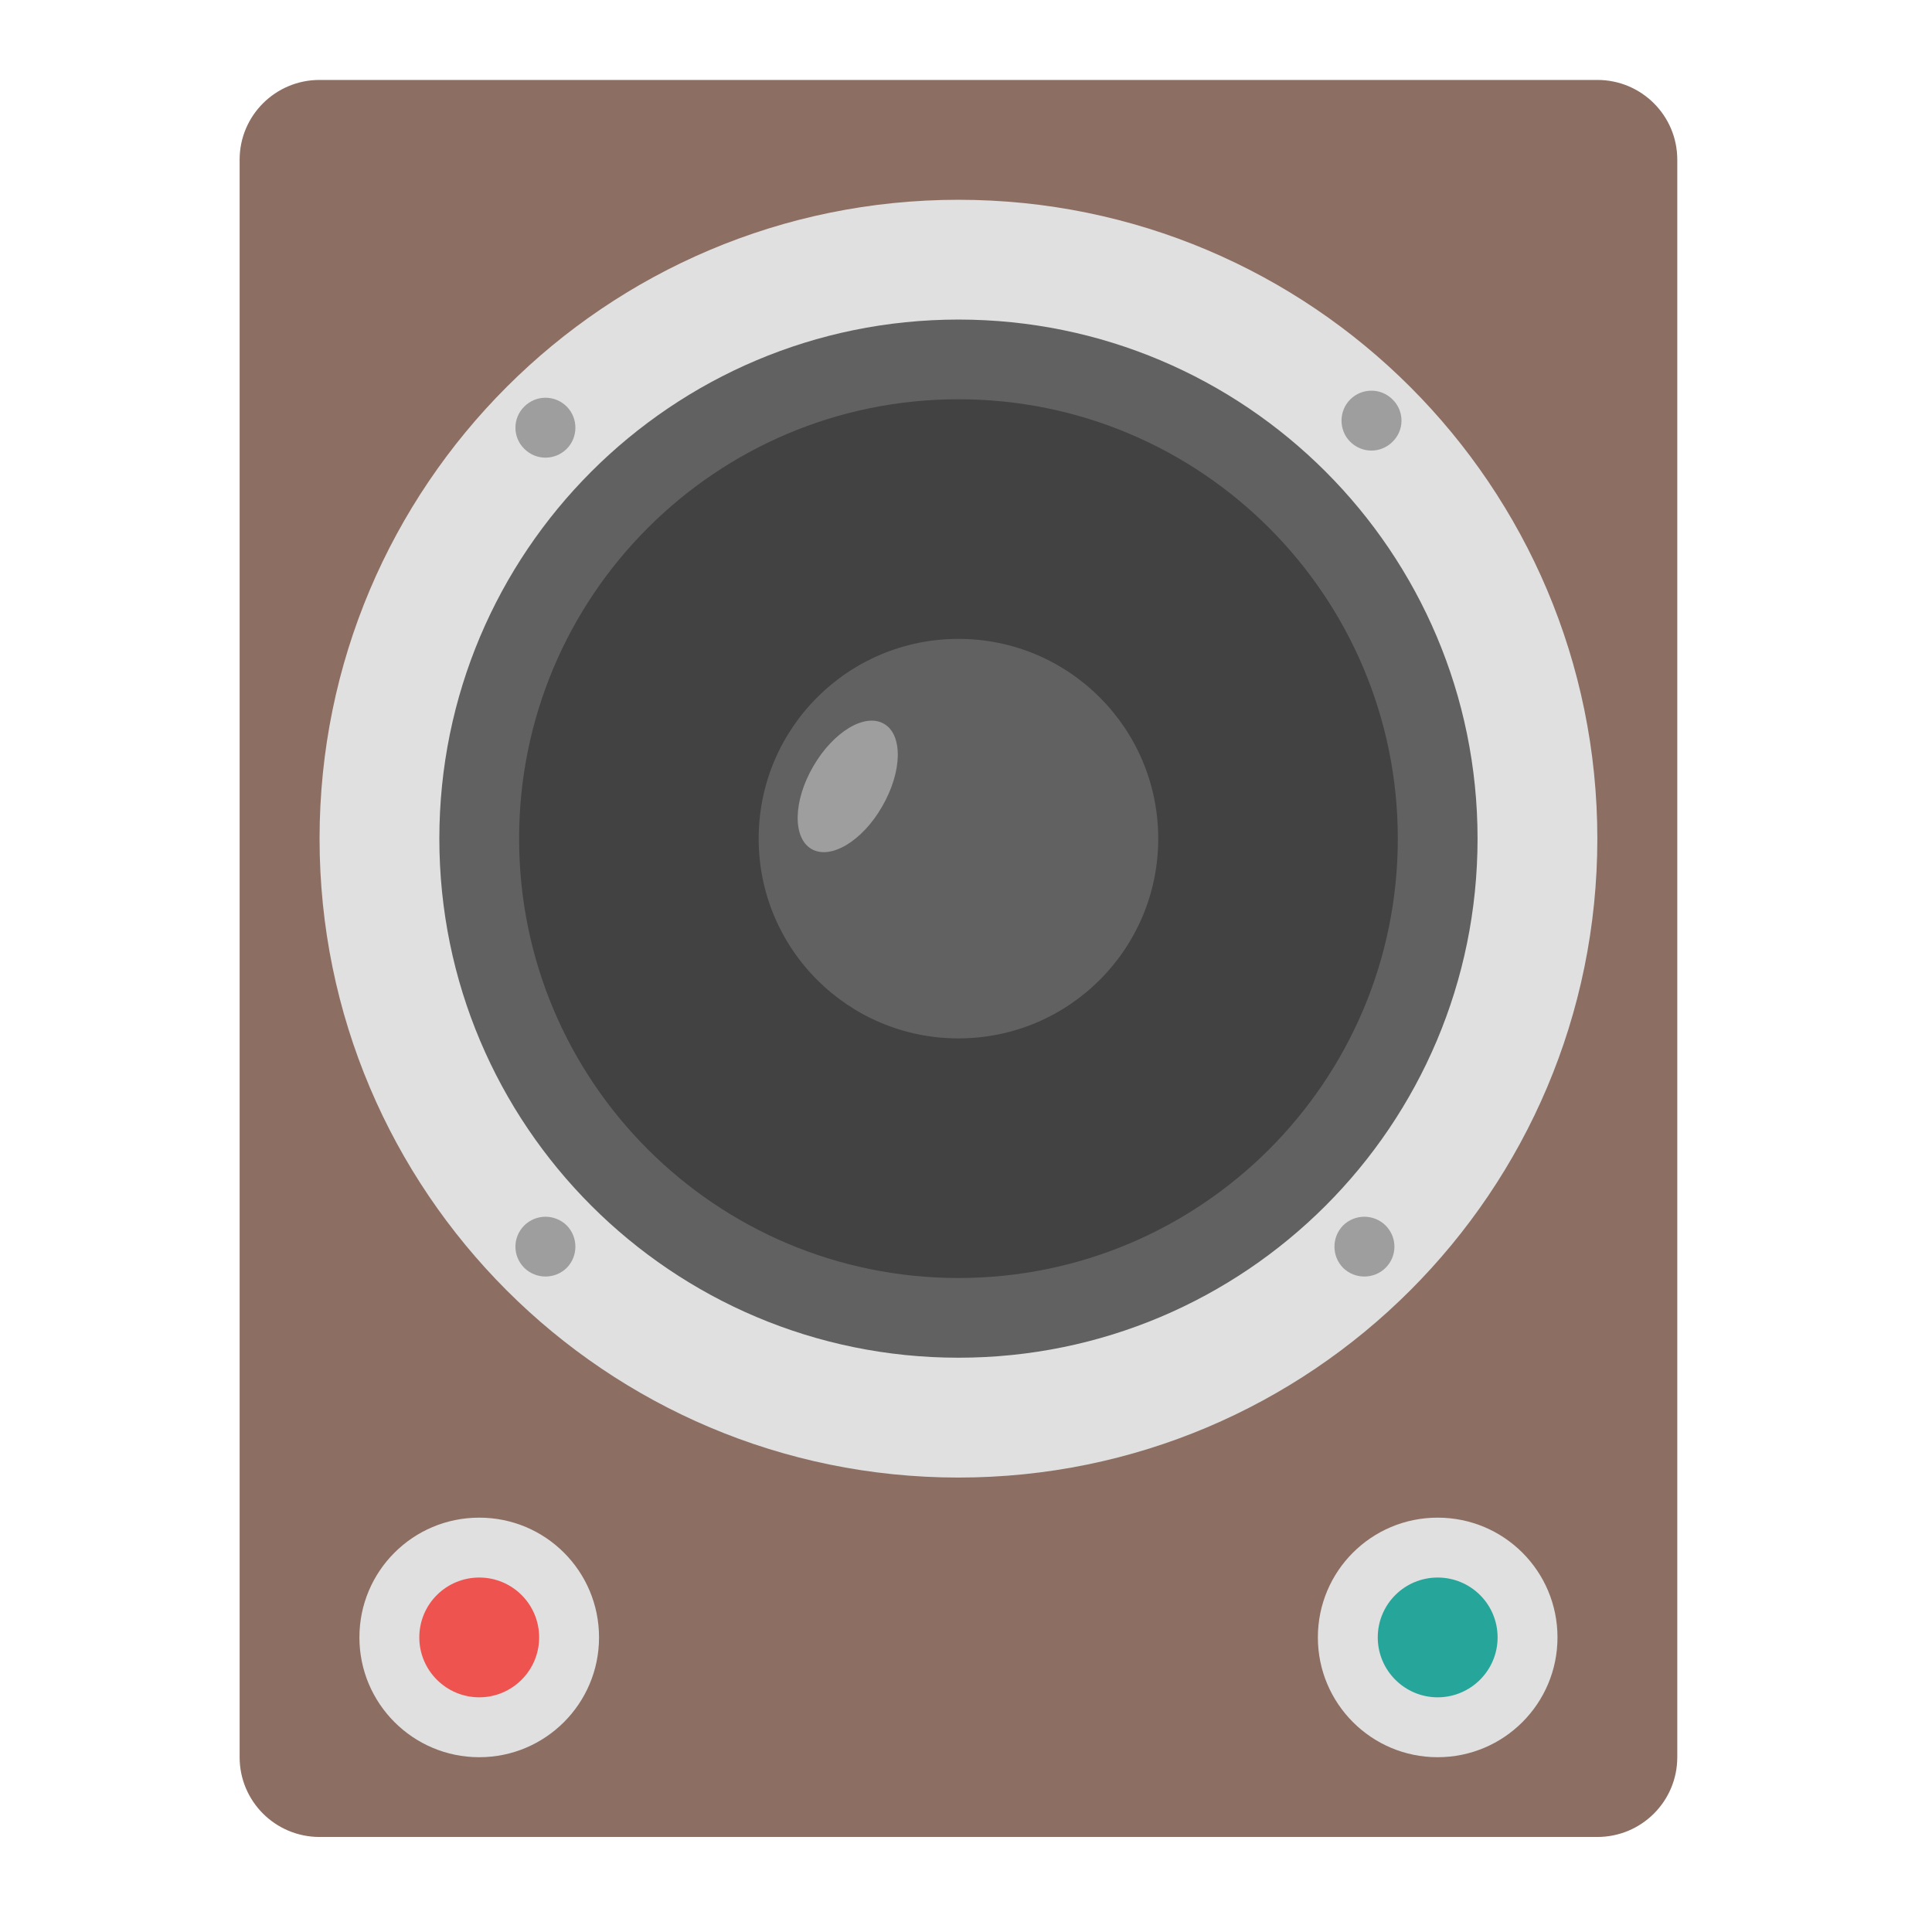
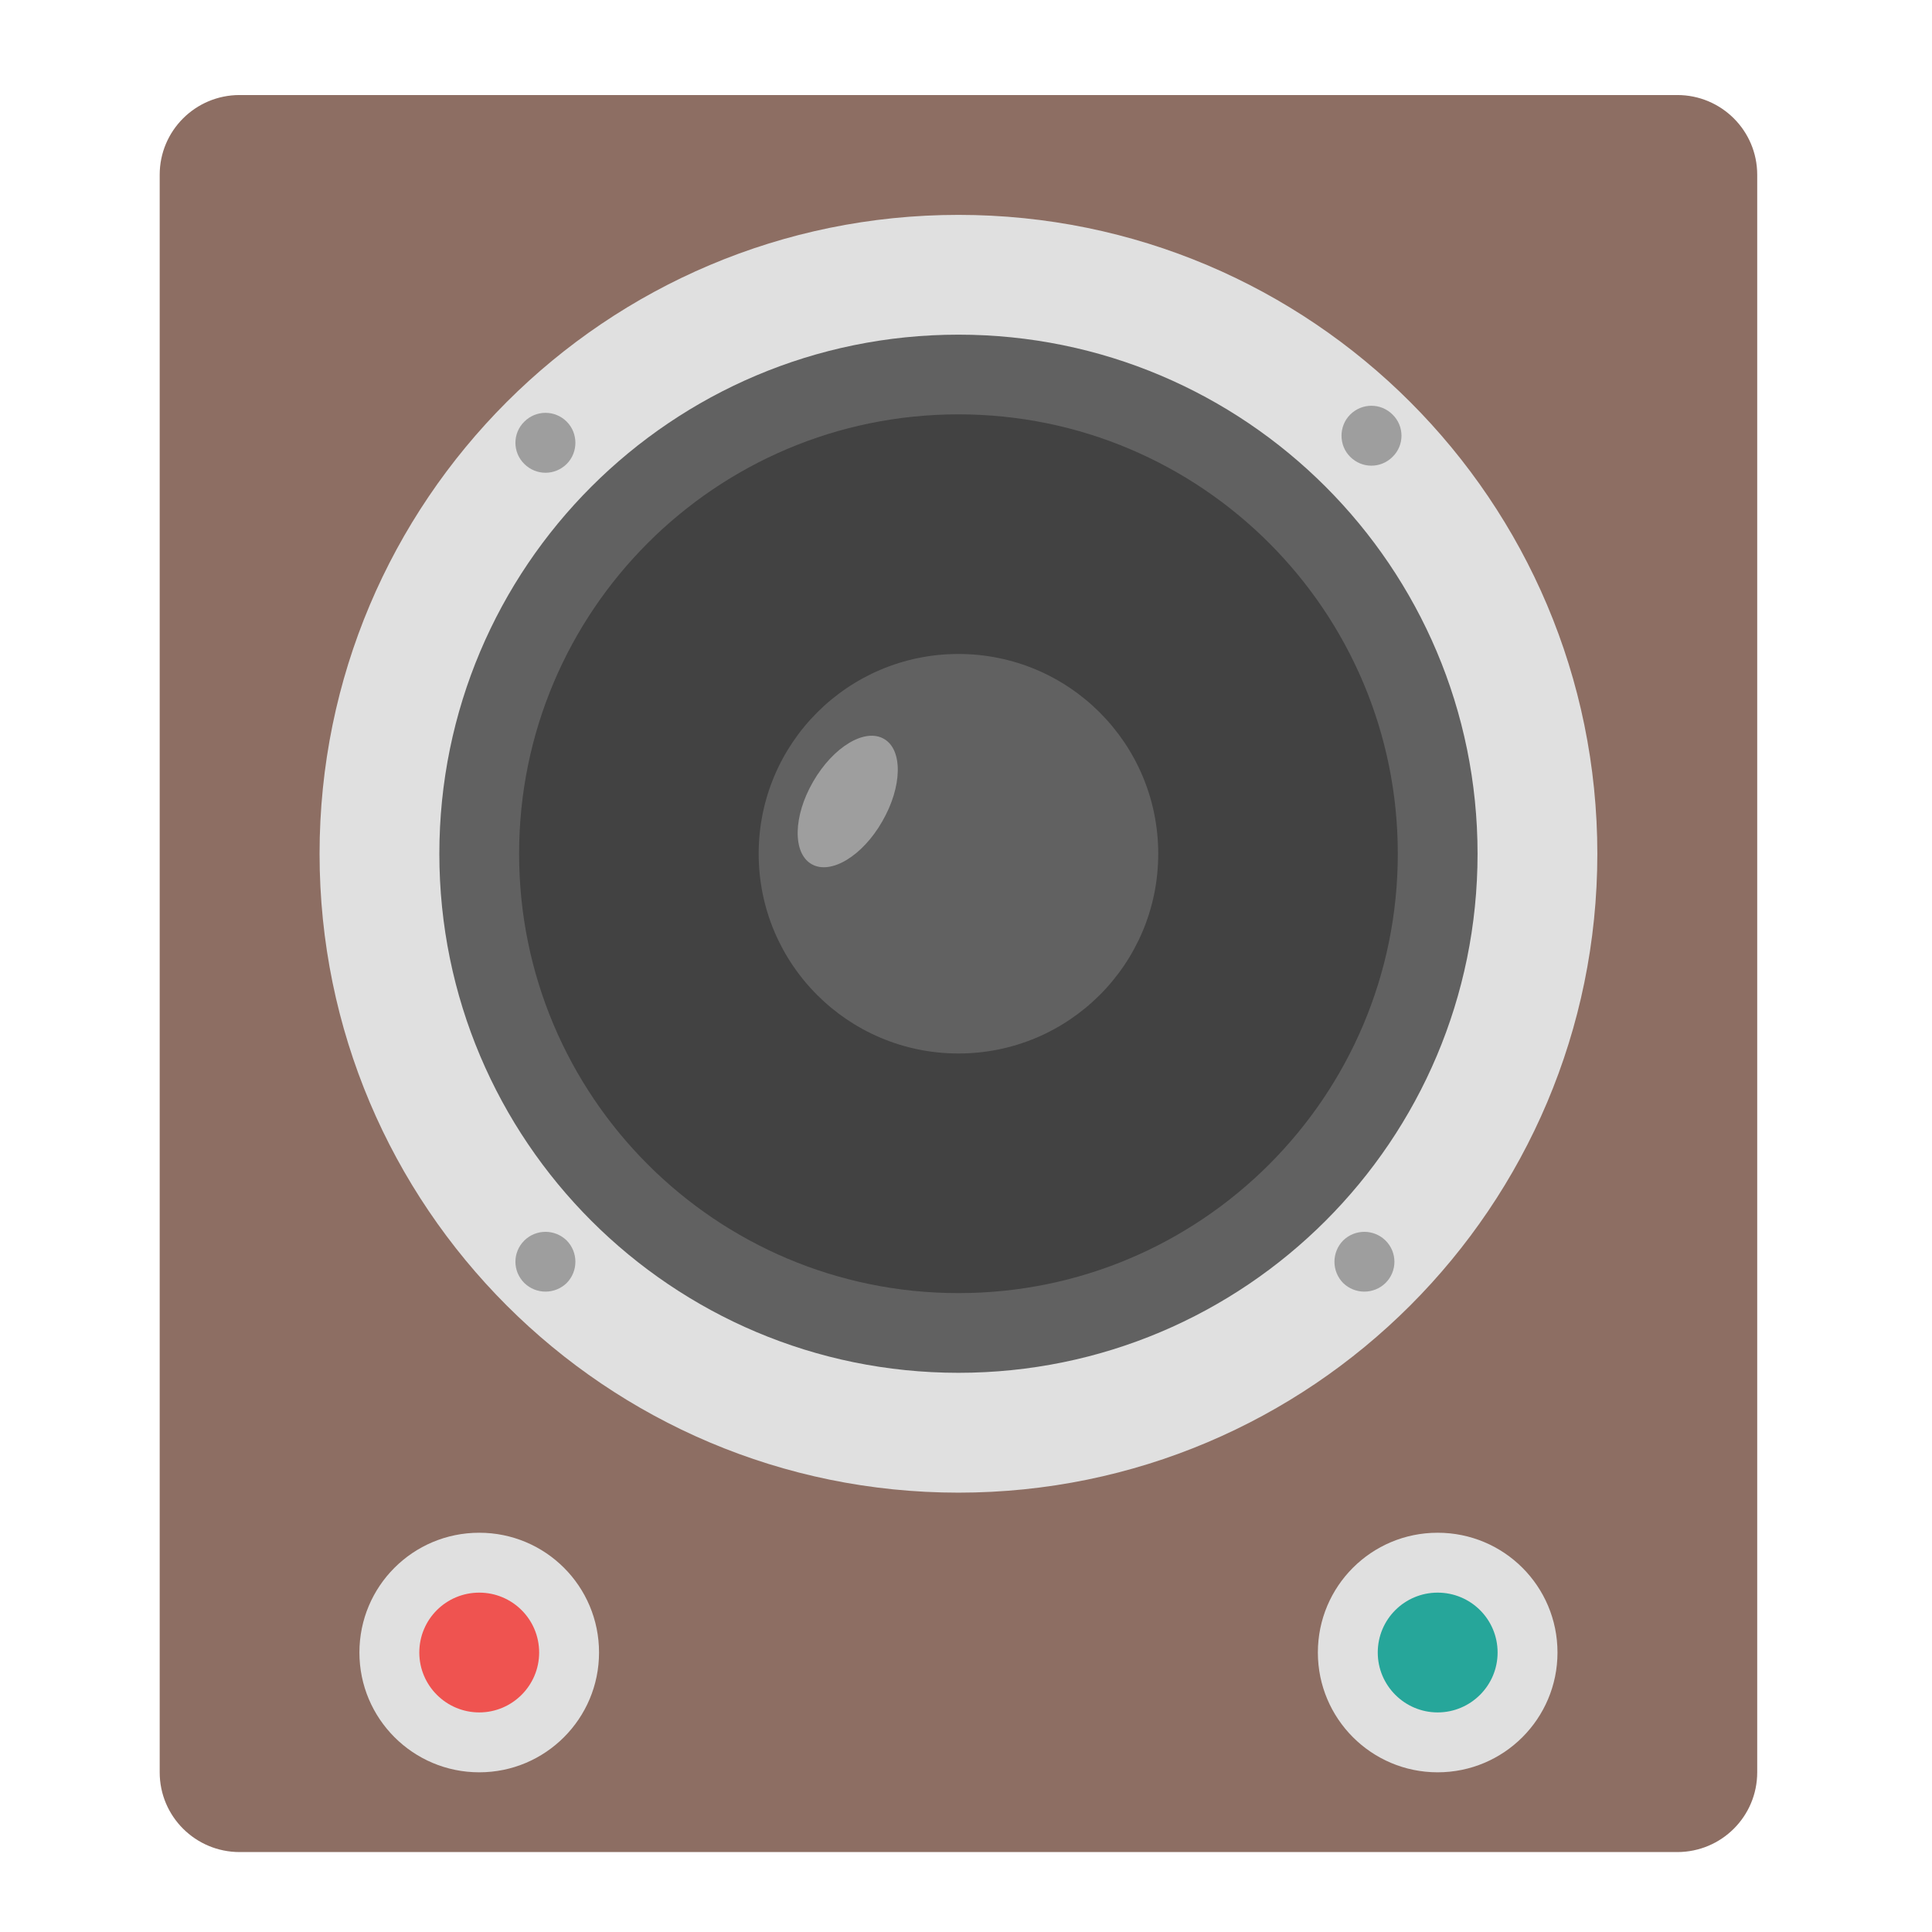
<svg xmlns="http://www.w3.org/2000/svg" width="32px" height="32px" viewBox="0 0 32 32" version="1.1">
  <g id="surface1">
-     <path style=" stroke:none;fill-rule:nonzero;fill:rgb(55.294%,43.137%,38.824%);fill-opacity:1;" d="M 5.293 1.324 L 26.457 1.324 C 27.188 1.324 27.781 1.914 27.781 2.645 L 27.781 29.105 C 27.781 29.836 27.188 30.426 26.457 30.426 L 5.293 30.426 C 4.562 30.426 3.969 29.836 3.969 29.105 L 3.969 2.645 C 3.969 1.914 4.562 1.324 5.293 1.324 Z M 5.293 1.324 " />
-     <path style=" stroke:none;fill-rule:nonzero;fill:rgb(87.843%,87.843%,87.843%);fill-opacity:1;" d="M 15.875 3.309 C 21.719 3.309 26.457 8.047 26.457 13.891 C 26.457 19.734 21.719 24.473 15.875 24.473 C 10.031 24.473 5.293 19.734 5.293 13.891 C 5.293 8.047 10.031 3.309 15.875 3.309 Z M 15.875 3.309 " />
-     <path style=" stroke:none;fill-rule:nonzero;fill:rgb(38.039%,38.039%,38.039%);fill-opacity:1;" d="M 15.875 5.293 C 20.625 5.293 24.473 9.141 24.473 13.891 C 24.473 18.641 20.625 22.488 15.875 22.488 C 11.125 22.488 7.277 18.641 7.277 13.891 C 7.277 9.141 11.125 5.293 15.875 5.293 Z M 15.875 5.293 " />
-     <path style=" stroke:none;fill-rule:nonzero;fill:rgb(25.882%,25.882%,25.882%);fill-opacity:1;" d="M 15.875 6.613 C 19.895 6.613 23.152 9.871 23.152 13.891 C 23.152 17.91 19.895 21.168 15.875 21.168 C 11.855 21.168 8.598 17.91 8.598 13.891 C 8.598 9.871 11.855 6.613 15.875 6.613 Z M 15.875 6.613 " />
-     <path style=" stroke:none;fill-rule:nonzero;fill:rgb(38.039%,38.039%,38.039%);fill-opacity:1;" d="M 15.875 10.582 C 17.703 10.582 19.184 12.062 19.184 13.891 C 19.184 15.719 17.703 17.199 15.875 17.199 C 14.047 17.199 12.566 15.719 12.566 13.891 C 12.566 12.062 14.047 10.582 15.875 10.582 Z M 15.875 10.582 " />
-     <path style=" stroke:none;fill-rule:nonzero;fill:rgb(61.961%,61.961%,61.961%);fill-opacity:1;" d="M 23.066 6.617 C 23.262 6.809 23.262 7.125 23.066 7.316 C 22.871 7.512 22.559 7.512 22.363 7.316 C 22.172 7.125 22.172 6.809 22.363 6.617 C 22.559 6.422 22.871 6.422 23.066 6.617 Z M 23.066 6.617 " />
-     <path style=" stroke:none;fill-rule:nonzero;fill:rgb(61.961%,61.961%,61.961%);fill-opacity:1;" d="M 22.949 20.297 C 23.145 20.492 23.145 20.805 22.949 21 C 22.754 21.191 22.441 21.191 22.246 21 C 22.055 20.805 22.055 20.492 22.246 20.297 C 22.441 20.105 22.754 20.105 22.949 20.297 Z M 22.949 20.297 " />
-     <path style=" stroke:none;fill-rule:nonzero;fill:rgb(61.961%,61.961%,61.961%);fill-opacity:1;" d="M 9.387 6.734 C 9.578 6.926 9.578 7.242 9.387 7.434 C 9.191 7.629 8.879 7.629 8.684 7.434 C 8.488 7.242 8.488 6.926 8.684 6.734 C 8.879 6.539 9.191 6.539 9.387 6.734 Z M 9.387 6.734 " />
-     <path style=" stroke:none;fill-rule:nonzero;fill:rgb(61.961%,61.961%,61.961%);fill-opacity:1;" d="M 9.387 20.297 C 9.578 20.492 9.578 20.805 9.387 21 C 9.191 21.191 8.879 21.191 8.684 21 C 8.488 20.805 8.488 20.492 8.684 20.297 C 8.879 20.105 9.191 20.105 9.387 20.297 Z M 9.387 20.297 " />
-     <path style=" stroke:none;fill-rule:nonzero;fill:rgb(87.843%,87.843%,87.843%);fill-opacity:1;" d="M 7.938 25.137 C 9.035 25.137 9.922 26.023 9.922 27.121 C 9.922 28.215 9.035 29.105 7.938 29.105 C 6.84 29.105 5.953 28.215 5.953 27.121 C 5.953 26.023 6.84 25.137 7.938 25.137 Z M 7.938 25.137 " />
-     <path style=" stroke:none;fill-rule:nonzero;fill:rgb(87.843%,87.843%,87.843%);fill-opacity:1;" d="M 23.812 25.137 C 24.91 25.137 25.797 26.023 25.797 27.121 C 25.797 28.215 24.91 29.105 23.812 29.105 C 22.715 29.105 21.828 28.215 21.828 27.121 C 21.828 26.023 22.715 25.137 23.812 25.137 Z M 23.812 25.137 " />
-     <path style=" stroke:none;fill-rule:nonzero;fill:rgb(93.725%,32.549%,31.373%);fill-opacity:1;" d="M 7.938 26.129 C 8.484 26.129 8.93 26.57 8.93 27.121 C 8.93 27.668 8.484 28.113 7.938 28.113 C 7.391 28.113 6.945 27.668 6.945 27.121 C 6.945 26.57 7.391 26.129 7.938 26.129 Z M 7.938 26.129 " />
-     <path style=" stroke:none;fill-rule:nonzero;fill:rgb(14.902%,65.098%,60.392%);fill-opacity:1;" d="M 23.812 26.129 C 24.359 26.129 24.805 26.57 24.805 27.121 C 24.805 27.668 24.359 28.113 23.812 28.113 C 23.266 28.113 22.82 27.668 22.82 27.121 C 22.82 26.57 23.266 26.129 23.812 26.129 Z M 23.812 26.129 " />
-     <path style=" stroke:none;fill-rule:nonzero;fill:rgb(61.961%,61.961%,61.961%);fill-opacity:1;" d="M 14.641 11.988 C 14.957 12.168 14.945 12.781 14.613 13.355 C 14.285 13.93 13.758 14.246 13.441 14.062 C 13.125 13.879 13.137 13.266 13.469 12.695 C 13.801 12.121 14.324 11.805 14.641 11.988 Z M 14.641 11.988 " />
+     <path style=" stroke:none;fill-rule:nonzero;fill:rgb(55.294%,43.137%,38.824%);fill-opacity:1;" d="M 3.969 1.574 L 27.781 1.574 C 28.512 1.574 29.105 2.164 29.105 2.895 L 29.105 29.355 C 29.105 30.086 28.512 30.676 27.781 30.676 L 3.969 30.676 C 3.238 30.676 2.645 30.086 2.645 29.355 L 2.645 2.895 C 2.645 2.164 3.238 1.574 3.969 1.574 Z M 3.969 1.574 " />
+     <path style=" stroke:none;fill-rule:nonzero;fill:rgb(87.843%,87.843%,87.843%);fill-opacity:1;" d="M 15.875 3.559 C 21.719 3.559 26.457 8.297 26.457 14.141 C 26.457 19.984 21.719 24.723 15.875 24.723 C 10.031 24.723 5.293 19.984 5.293 14.141 C 5.293 8.297 10.031 3.559 15.875 3.559 Z M 15.875 3.559 " />
+     <path style=" stroke:none;fill-rule:nonzero;fill:rgb(38.039%,38.039%,38.039%);fill-opacity:1;" d="M 15.875 5.543 C 20.625 5.543 24.473 9.391 24.473 14.141 C 24.473 18.891 20.625 22.738 15.875 22.738 C 11.125 22.738 7.277 18.891 7.277 14.141 C 7.277 9.391 11.125 5.543 15.875 5.543 Z M 15.875 5.543 " />
+     <path style=" stroke:none;fill-rule:nonzero;fill:rgb(25.882%,25.882%,25.882%);fill-opacity:1;" d="M 15.875 6.863 C 19.895 6.863 23.152 10.121 23.152 14.141 C 23.152 18.16 19.895 21.418 15.875 21.418 C 11.855 21.418 8.598 18.16 8.598 14.141 C 8.598 10.121 11.855 6.863 15.875 6.863 Z M 15.875 6.863 " />
+     <path style=" stroke:none;fill-rule:nonzero;fill:rgb(38.039%,38.039%,38.039%);fill-opacity:1;" d="M 15.875 10.832 C 17.703 10.832 19.184 12.312 19.184 14.141 C 19.184 15.969 17.703 17.449 15.875 17.449 C 14.047 17.449 12.566 15.969 12.566 14.141 C 12.566 12.312 14.047 10.832 15.875 10.832 Z M 15.875 10.832 " />
+     <path style=" stroke:none;fill-rule:nonzero;fill:rgb(61.961%,61.961%,61.961%);fill-opacity:1;" d="M 23.066 6.867 C 23.262 7.059 23.262 7.375 23.066 7.566 C 22.871 7.762 22.559 7.762 22.363 7.566 C 22.172 7.375 22.172 7.059 22.363 6.867 C 22.559 6.672 22.871 6.672 23.066 6.867 Z M 23.066 6.867 " />
+     <path style=" stroke:none;fill-rule:nonzero;fill:rgb(61.961%,61.961%,61.961%);fill-opacity:1;" d="M 22.949 20.547 C 23.145 20.742 23.145 21.055 22.949 21.25 C 22.754 21.441 22.441 21.441 22.246 21.25 C 22.055 21.055 22.055 20.742 22.246 20.547 C 22.441 20.355 22.754 20.355 22.949 20.547 Z M 22.949 20.547 " />
+     <path style=" stroke:none;fill-rule:nonzero;fill:rgb(61.961%,61.961%,61.961%);fill-opacity:1;" d="M 9.387 6.984 C 9.578 7.176 9.578 7.492 9.387 7.684 C 9.191 7.879 8.879 7.879 8.684 7.684 C 8.488 7.492 8.488 7.176 8.684 6.984 C 8.879 6.789 9.191 6.789 9.387 6.984 Z M 9.387 6.984 " />
+     <path style=" stroke:none;fill-rule:nonzero;fill:rgb(61.961%,61.961%,61.961%);fill-opacity:1;" d="M 9.387 20.547 C 9.578 20.742 9.578 21.055 9.387 21.25 C 9.191 21.441 8.879 21.441 8.684 21.25 C 8.488 21.055 8.488 20.742 8.684 20.547 C 8.879 20.355 9.191 20.355 9.387 20.547 Z M 9.387 20.547 " />
+     <path style=" stroke:none;fill-rule:nonzero;fill:rgb(87.843%,87.843%,87.843%);fill-opacity:1;" d="M 7.938 25.387 C 9.035 25.387 9.922 26.273 9.922 27.371 C 9.922 28.465 9.035 29.355 7.938 29.355 C 6.84 29.355 5.953 28.465 5.953 27.371 C 5.953 26.273 6.84 25.387 7.938 25.387 Z M 7.938 25.387 " />
+     <path style=" stroke:none;fill-rule:nonzero;fill:rgb(87.843%,87.843%,87.843%);fill-opacity:1;" d="M 23.812 25.387 C 24.91 25.387 25.797 26.273 25.797 27.371 C 25.797 28.465 24.91 29.355 23.812 29.355 C 22.715 29.355 21.828 28.465 21.828 27.371 C 21.828 26.273 22.715 25.387 23.812 25.387 Z M 23.812 25.387 " />
+     <path style=" stroke:none;fill-rule:nonzero;fill:rgb(93.725%,32.549%,31.373%);fill-opacity:1;" d="M 7.938 26.379 C 8.484 26.379 8.93 26.82 8.93 27.371 C 8.93 27.918 8.484 28.363 7.938 28.363 C 7.391 28.363 6.945 27.918 6.945 27.371 C 6.945 26.82 7.391 26.379 7.938 26.379 Z M 7.938 26.379 " />
+     <path style=" stroke:none;fill-rule:nonzero;fill:rgb(14.902%,65.098%,60.392%);fill-opacity:1;" d="M 23.812 26.379 C 24.359 26.379 24.805 26.82 24.805 27.371 C 24.805 27.918 24.359 28.363 23.812 28.363 C 23.266 28.363 22.82 27.918 22.82 27.371 C 22.82 26.82 23.266 26.379 23.812 26.379 Z M 23.812 26.379 " />
+     <path style=" stroke:none;fill-rule:nonzero;fill:rgb(61.961%,61.961%,61.961%);fill-opacity:1;" d="M 14.641 12.238 C 14.957 12.418 14.945 13.031 14.613 13.605 C 14.285 14.18 13.758 14.496 13.441 14.312 C 13.125 14.129 13.137 13.516 13.469 12.945 C 13.801 12.371 14.324 12.055 14.641 12.238 Z M 14.641 12.238 " />
  </g>
</svg>
